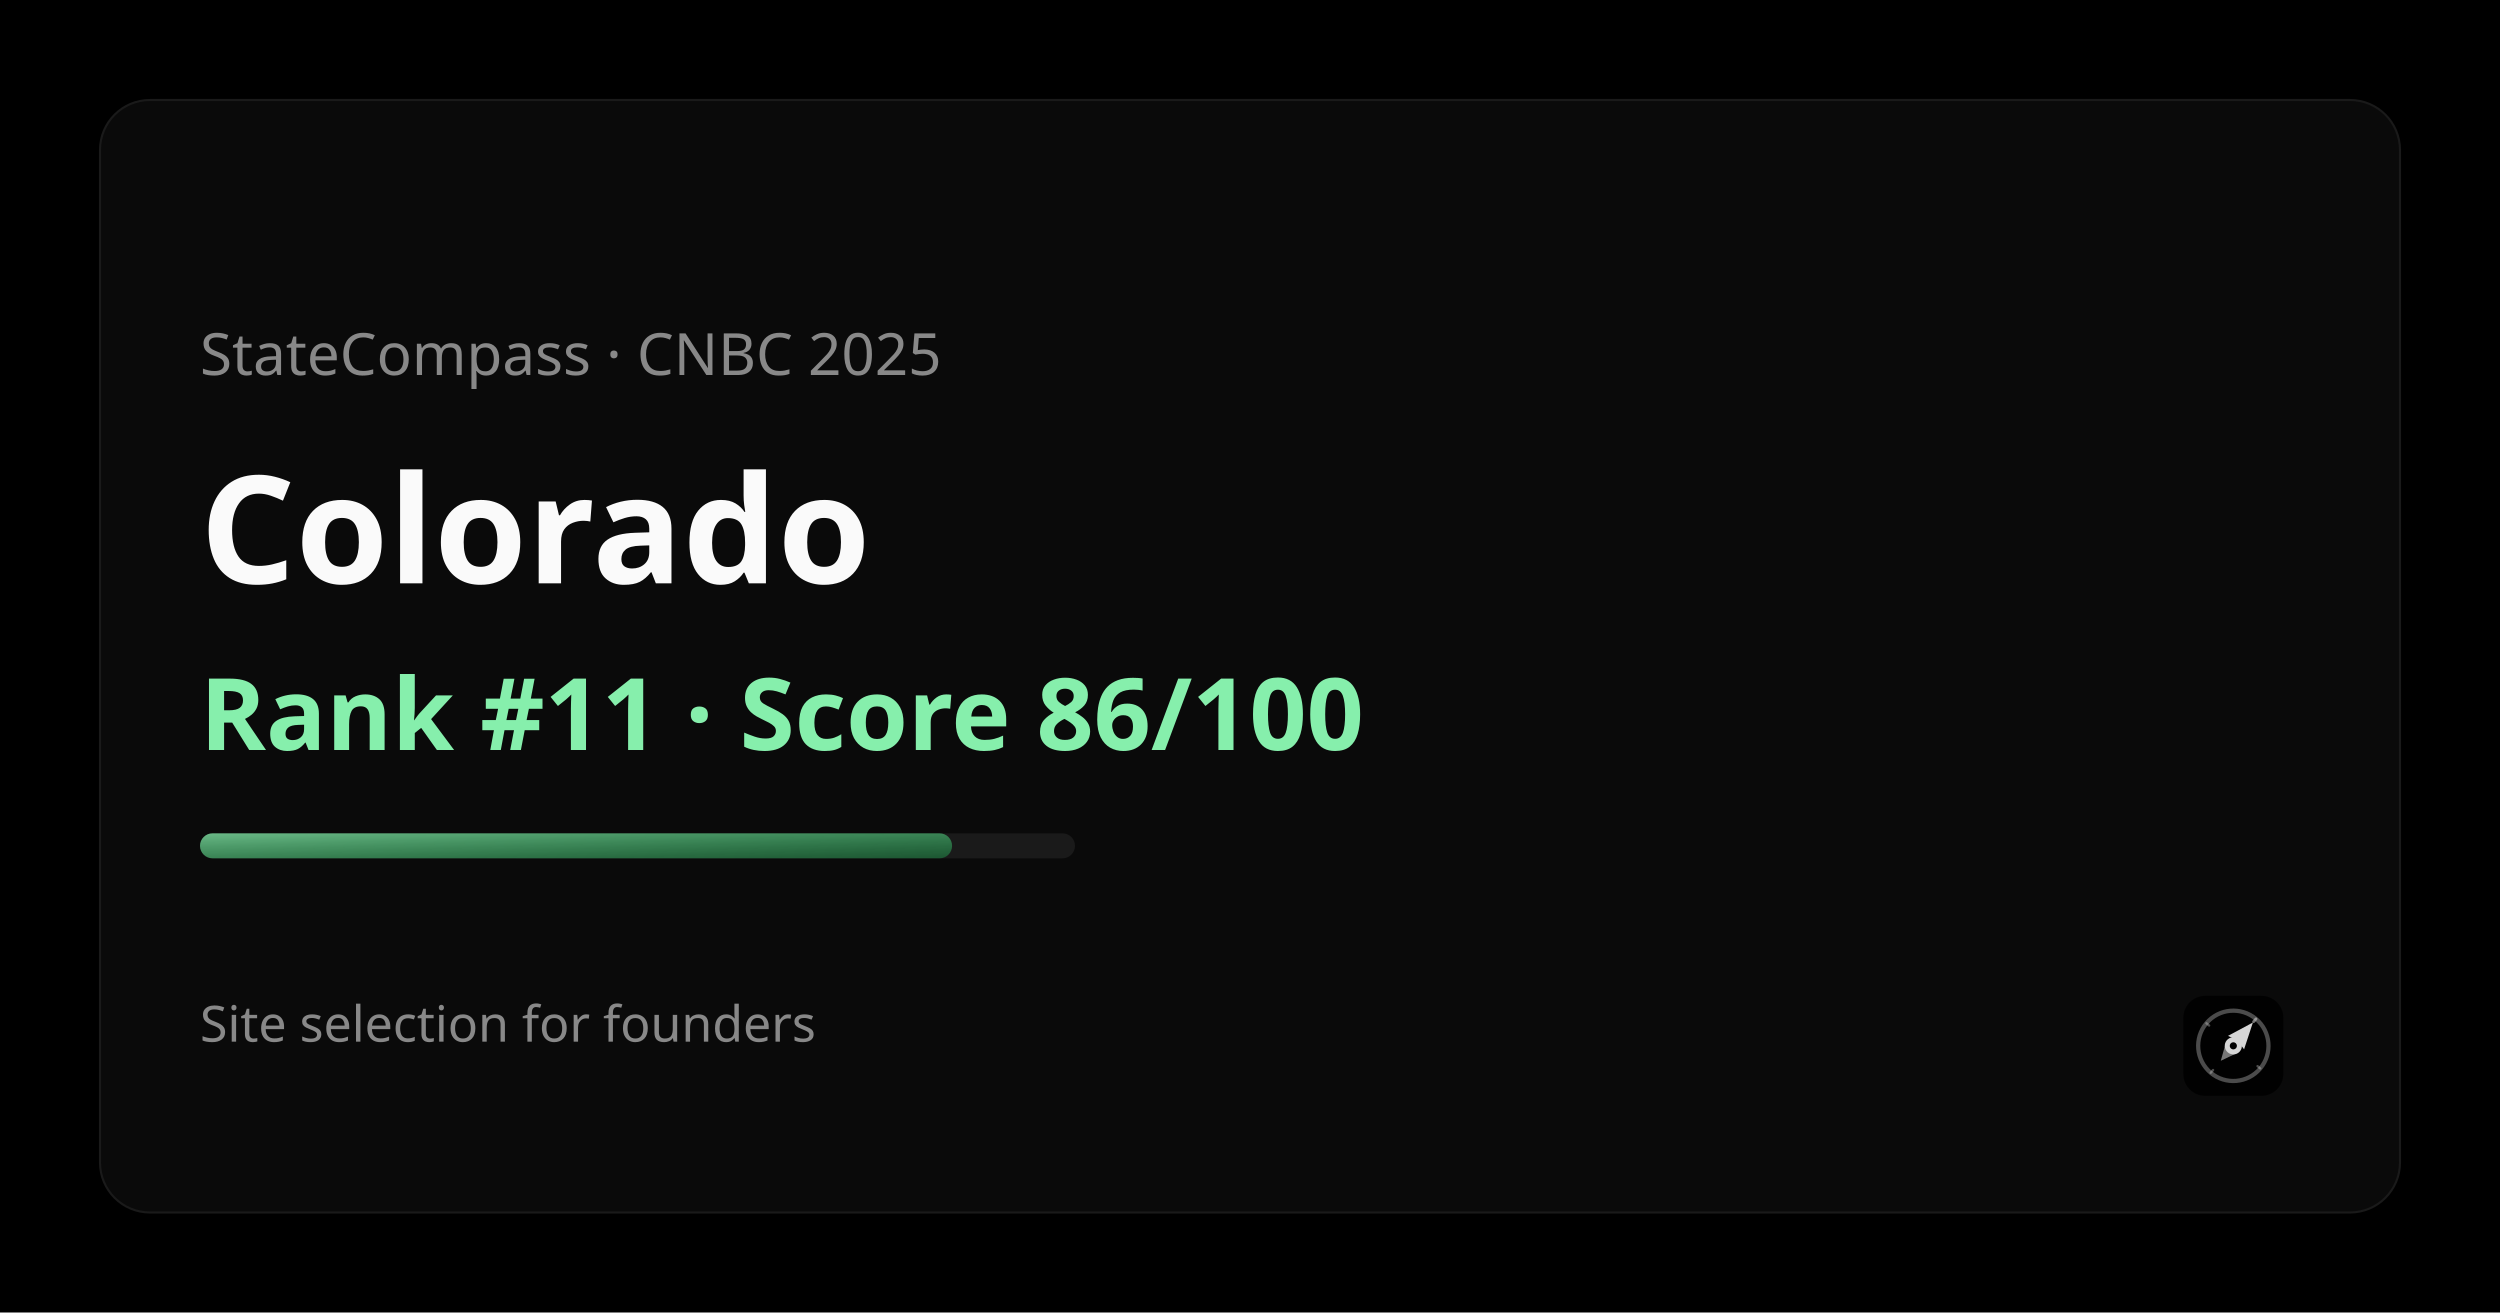
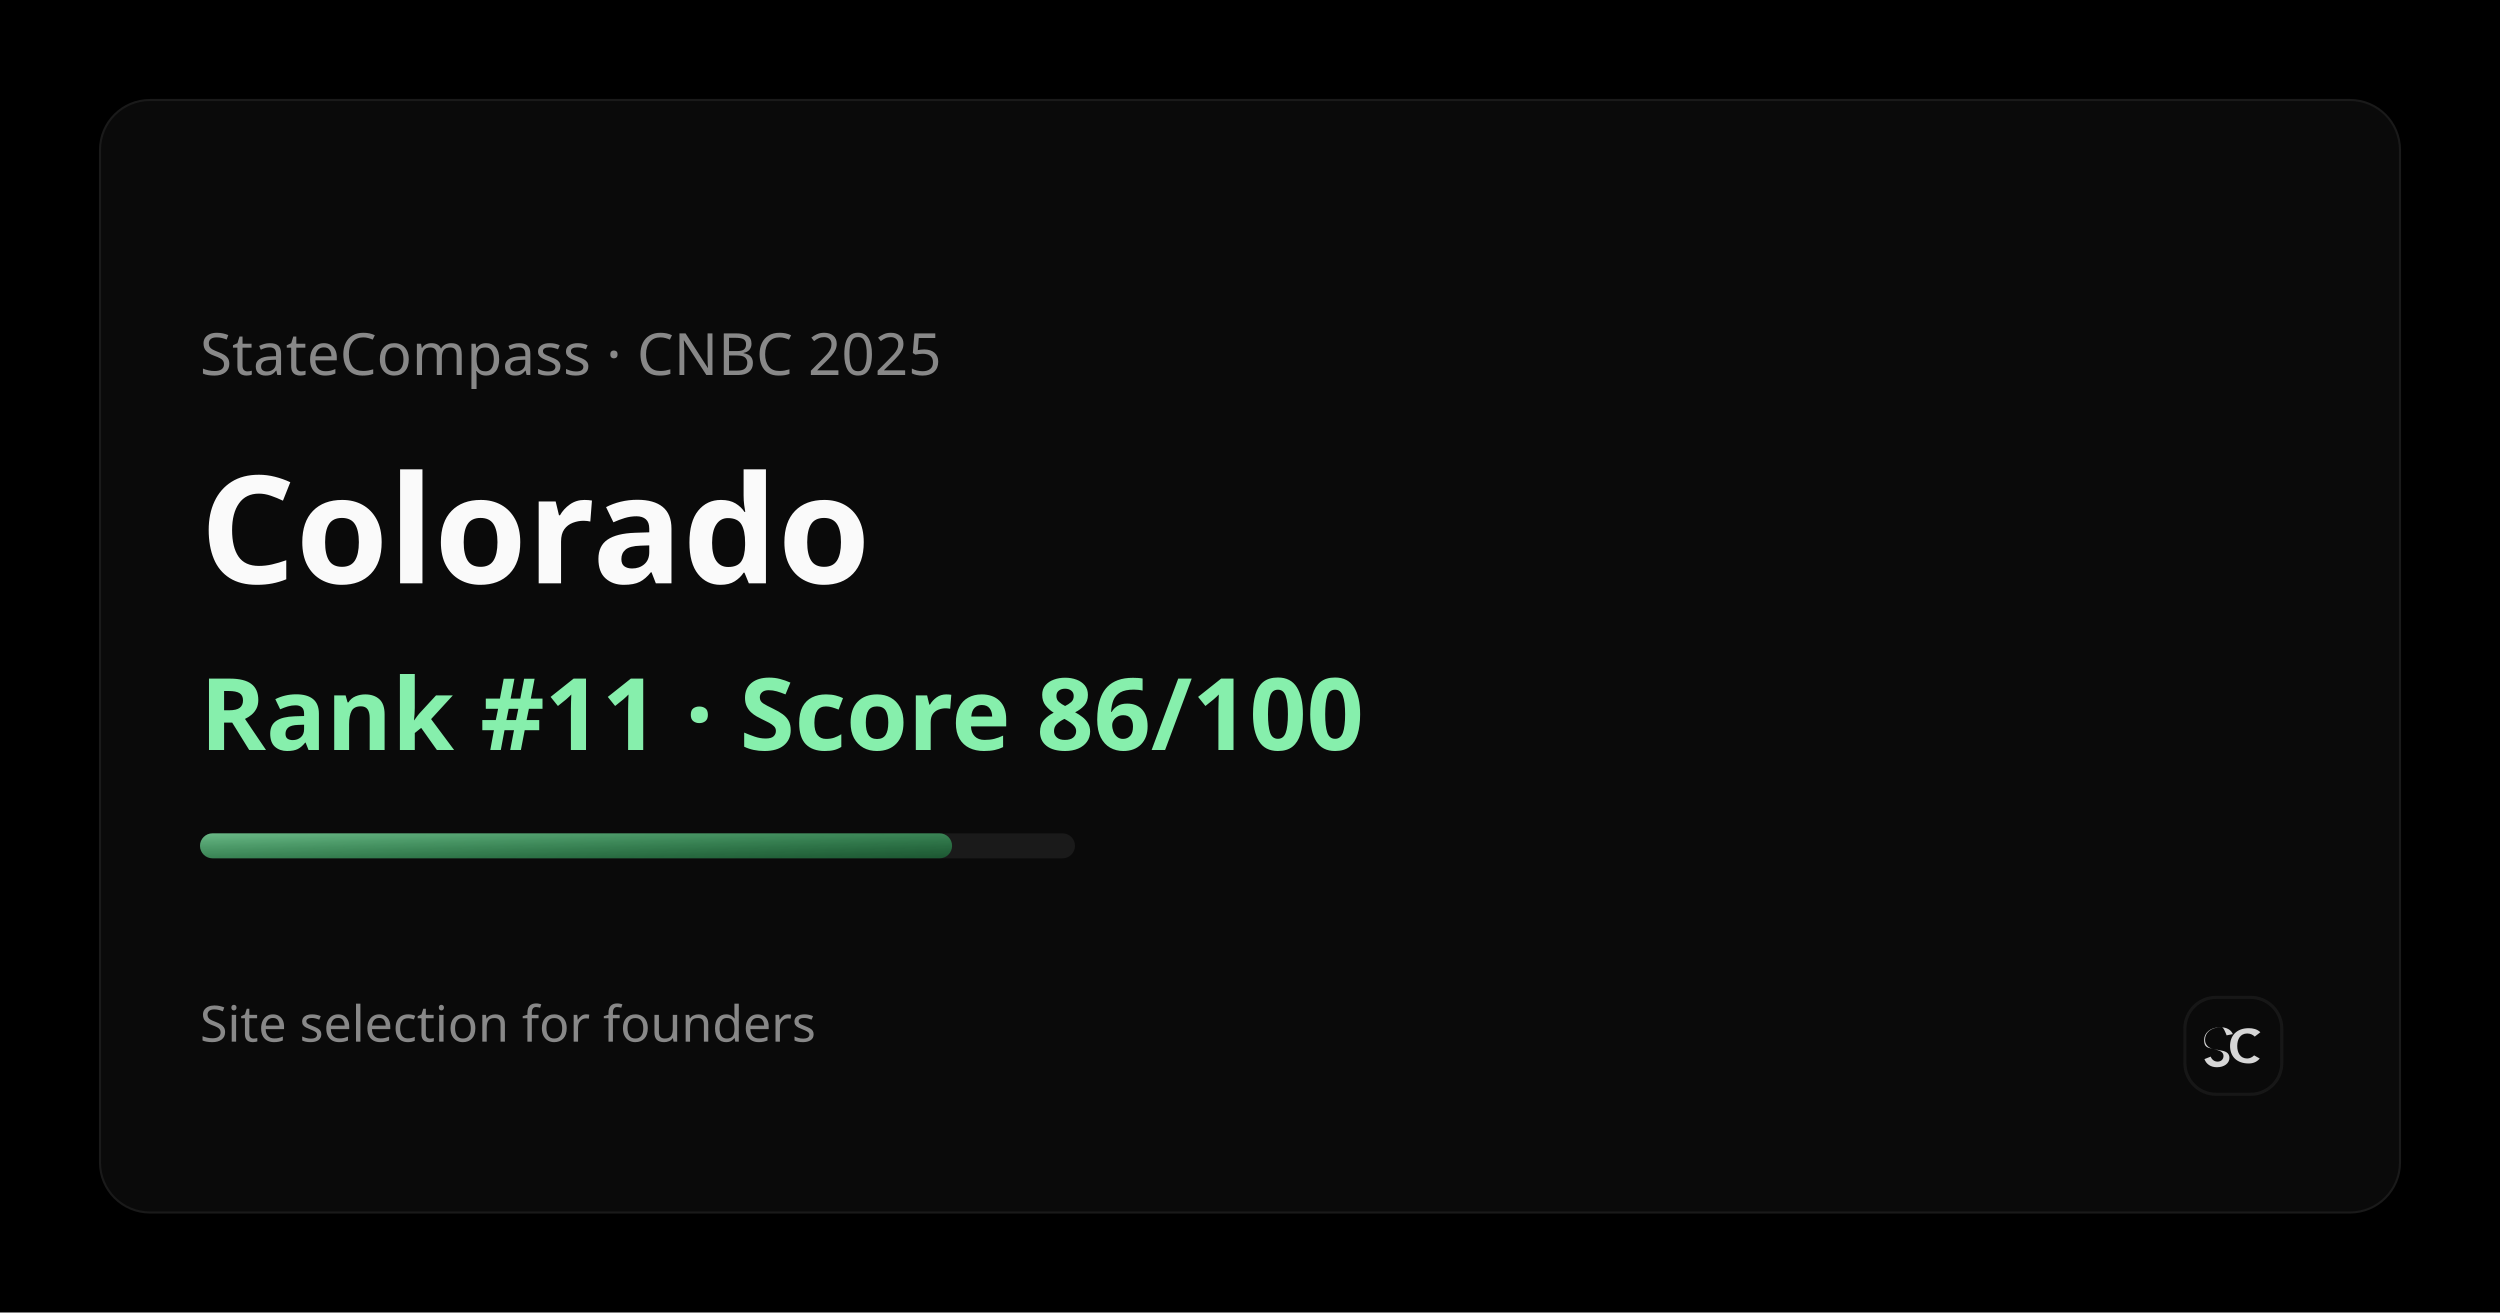
<svg xmlns="http://www.w3.org/2000/svg" width="1200" height="630" viewBox="0 0 1200 630">
  <defs>
    <linearGradient id="og-tier-green" x1="0%" y1="0%" x2="100%" y2="100%">
      <stop offset="0%" stop-color="#86efac" stop-opacity="0.75" />
      <stop offset="100%" stop-color="#22c55e" stop-opacity="0.35" />
    </linearGradient>
  </defs>
  <rect width="1200" height="630" fill="#000000" />
  <rect x="48" y="48" width="1104" height="534" rx="24" fill="#0a0a0a" stroke="#1a1a1a" />
  <text x="96" y="180" fill="#888888" font-family="system-ui,sans-serif" font-size="28">StateCompass · CNBC 2025</text>
  <text x="96" y="280" fill="#fafafa" font-family="system-ui,sans-serif" font-size="72" font-weight="700">Colorado</text>
  <text x="96" y="360" fill="#86efac" font-family="system-ui,sans-serif" font-size="48" font-weight="600">Rank #11 · Score 86/100</text>
  <rect x="96" y="400" width="420" height="12" rx="6" fill="#1a1a1a" />
  <rect x="96" y="400" width="361" height="12" rx="6" fill="url(#og-tier-green)" />
  <text x="96" y="500" fill="#888888" font-family="system-ui,sans-serif" font-size="24">Site selection for founders</text>
  <g transform="translate(1104, 534)" opacity="0.85">
    <g transform="translate(-56, -56)">
-       <rect width="48" height="48" rx="10.5" fill="#000000" />
-       <g transform="translate(24.00,24.00) rotate(40)">
-         <circle cx="0" cy="0" r="16.88" fill="none" stroke="#fafafa" stroke-width="2.03" opacity="0.35" />
-         <line x1="0" y1="-16.88" x2="0" y2="-15.15" stroke="#fafafa" stroke-width="1.35" stroke-linecap="round" opacity="0.55" />
-         <line x1="16.88" y1="0" x2="15.15" y2="0" stroke="#fafafa" stroke-width="1.12" stroke-linecap="round" opacity="0.35" />
-         <line x1="0" y1="16.88" x2="0" y2="15.15" stroke="#fafafa" stroke-width="1.12" stroke-linecap="round" opacity="0.35" />
-         <line x1="-16.88" y1="0" x2="-15.15" y2="0" stroke="#fafafa" stroke-width="1.12" stroke-linecap="round" opacity="0.35" />
-         <path d="M 0,-14.62 L -5.03,-2.03 L 0,-3.22 L 5.03,-2.03 Z" fill="#fafafa" />
-         <path d="M 0,9.38 L -3.53,1.58 L 0,0.22 L 3.53,1.58 Z" fill="#8a8a8a" />
-         <circle cx="0" cy="0" r="4.12" fill="#fafafa" />
-         <circle cx="0" cy="0" r="1.72" fill="#000000" />
+       <rect x="0.75" y="0.75" width="46.50" height="46.50" rx="15.00" fill="#0a0a0a" stroke="#1a1a1a" stroke-width="1.50" />
+       <g transform="translate(24.00,24.00) scale(1.5) translate(-9.35,-7.05)">
+         <path fill="#fafafa" d="M 5.6 1.1 C 2.1 1.1 0.3 2.9 0.3 5.1 C 0.3 6.6 1.2 7.7 3.1 8.1 L 5.7 8.6 C 7.4 8.9 8.1 9.7 8.1 10.9 C 8.1 12.6 6.5 13.9 4.1 13.9 C 2.1 13.9 0.7 12.9 0.1 11.3 L 2.1 10.5 C 2.5 11.5 3.3 12.1 4.3 12.1 C 5.5 12.1 6.2 11.3 6.2 10.3 C 6.2 9.3 5.5 8.7 3.9 8.3 L 1.5 7.7 C 0.1 7.3 0 6.1 0 5.1 C 0 2.9 2 1.1 5.2 1.1 C 7.2 1.1 8.6 1.9 9.2 3.3 L 7.2 3.7 C 6.8 2.7 6.2 1.1 5.6 1.1 Z" />
+         <path fill="#fafafa" d="M 14.3 1.4 C 10.3 1.4 8.3 3.9 8.3 7.1 C 8.3 10.3 10.3 12.7 14.3 12.7 C 15.8 12.7 17 12.1 17.8 11.1 L 16 10.1 C 15.4 10.7 14.6 11.1 13.8 11.1 C 11.6 11.1 10.6 9.3 10.6 7.1 C 10.6 4.9 11.6 3.1 13.8 3.1 C 14.8 3.1 15.6 3.5 16.2 4.1 L 18 2.7 C 17 1.7 15.6 1.4 14.3 1.4 Z" />
      </g>
    </g>
  </g>
</svg>
